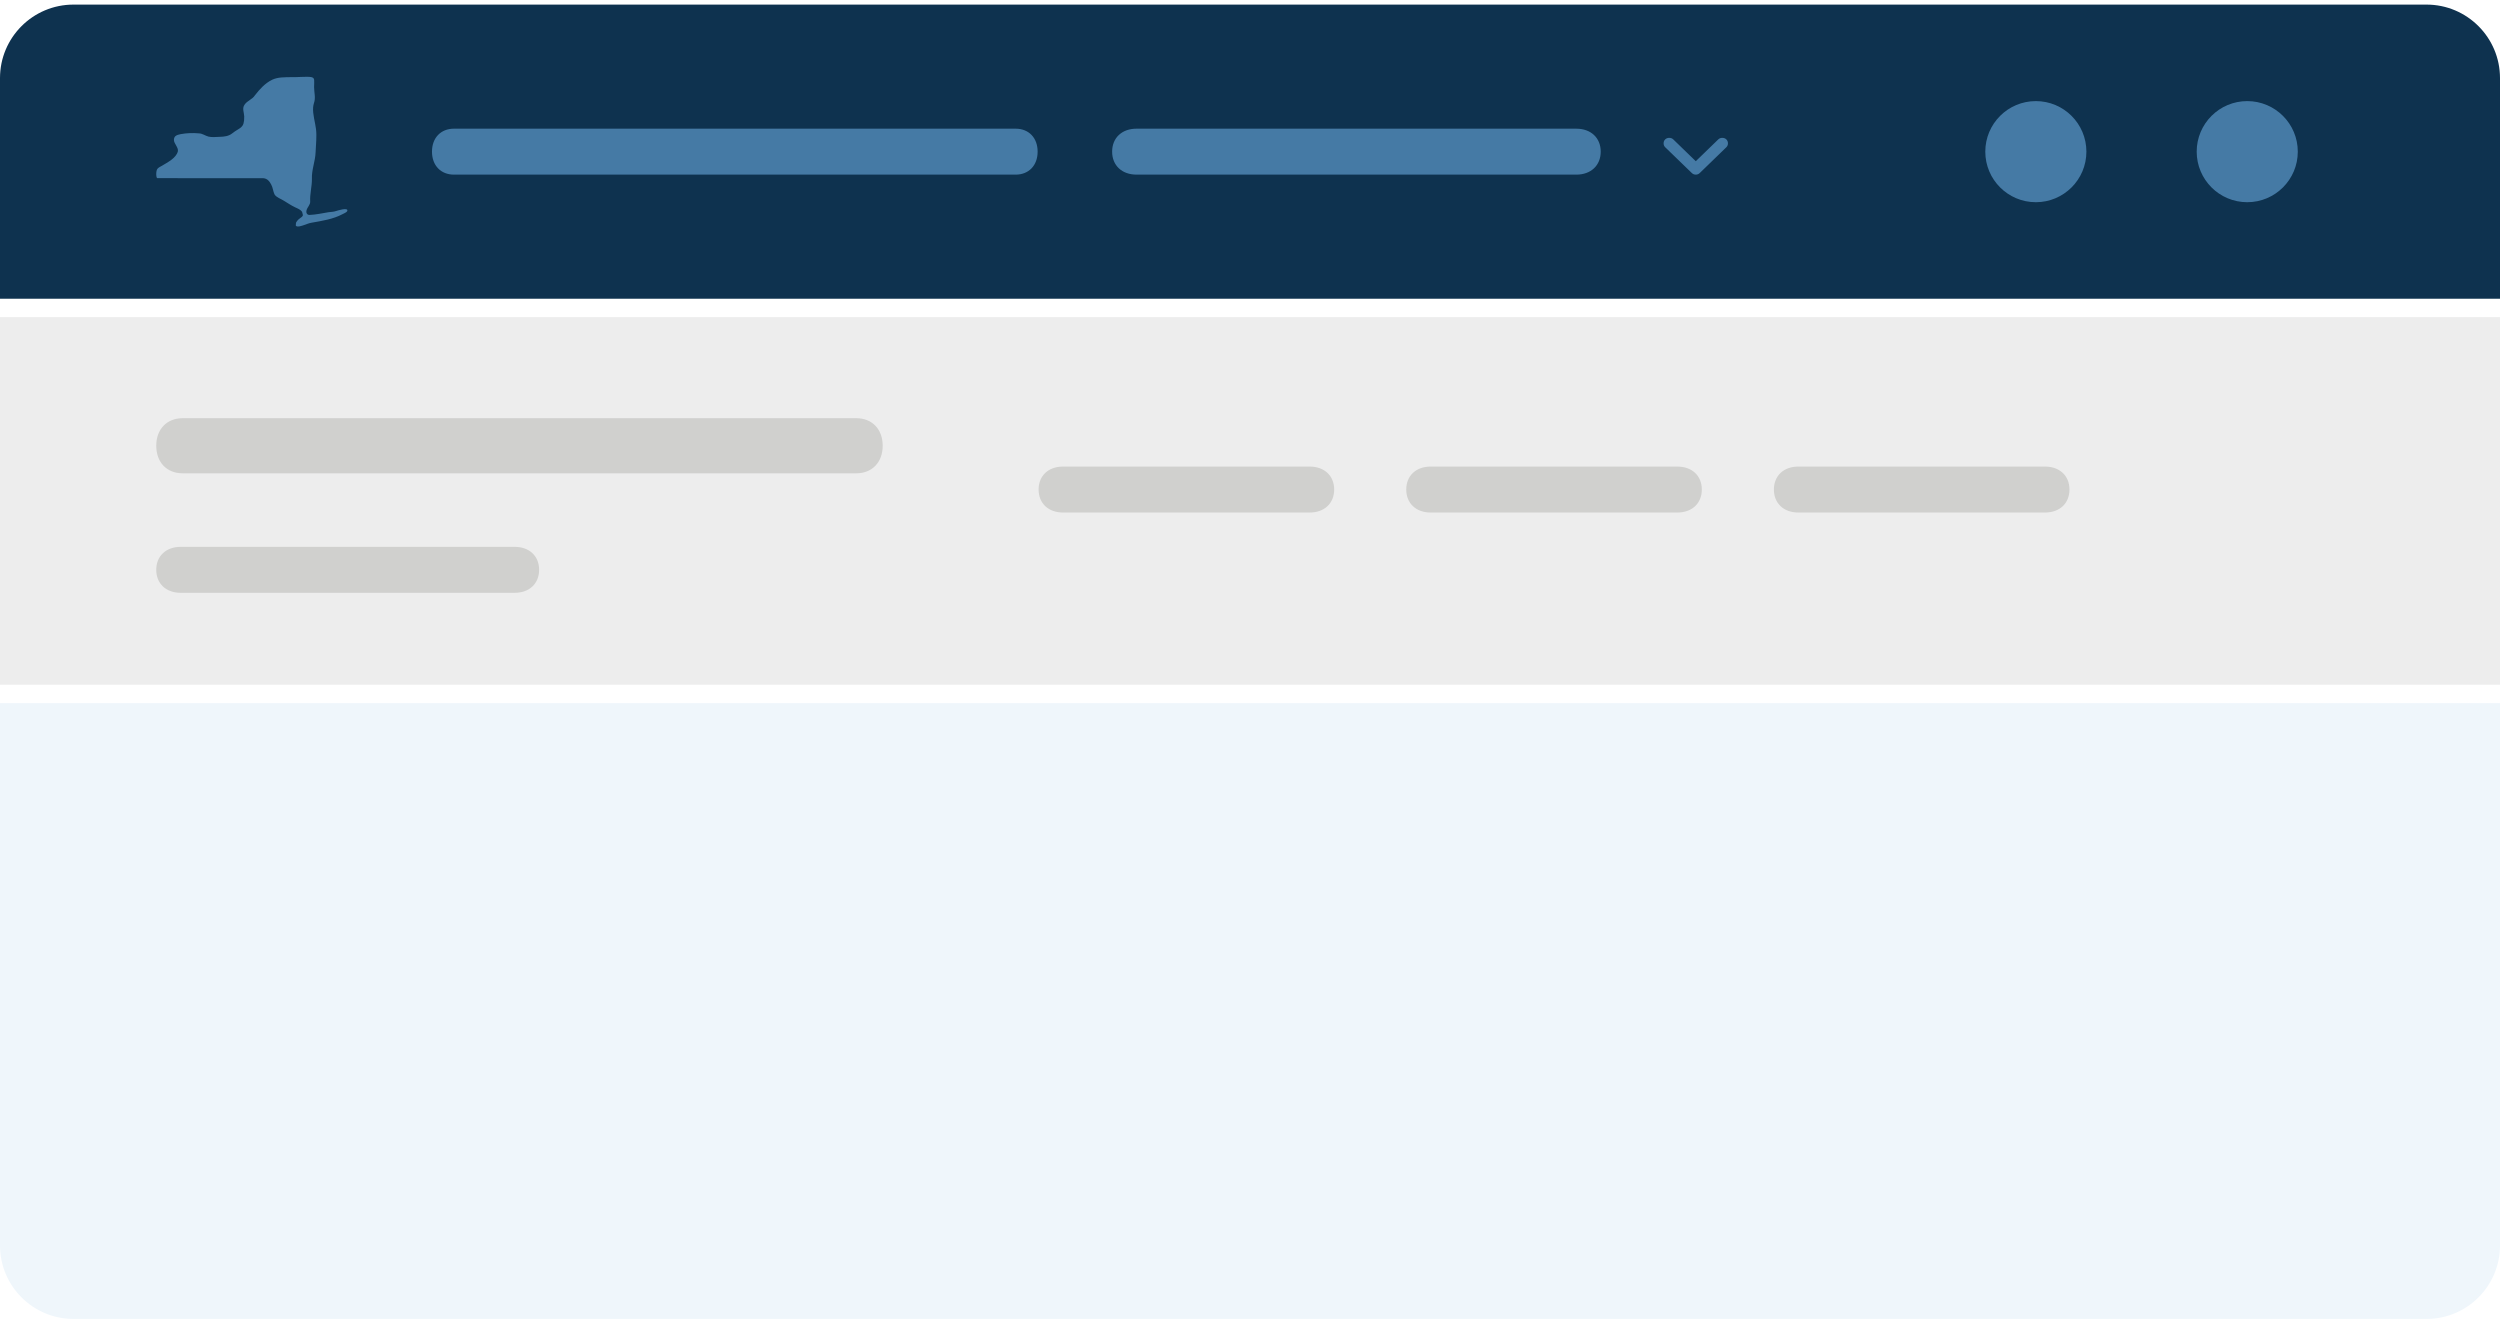
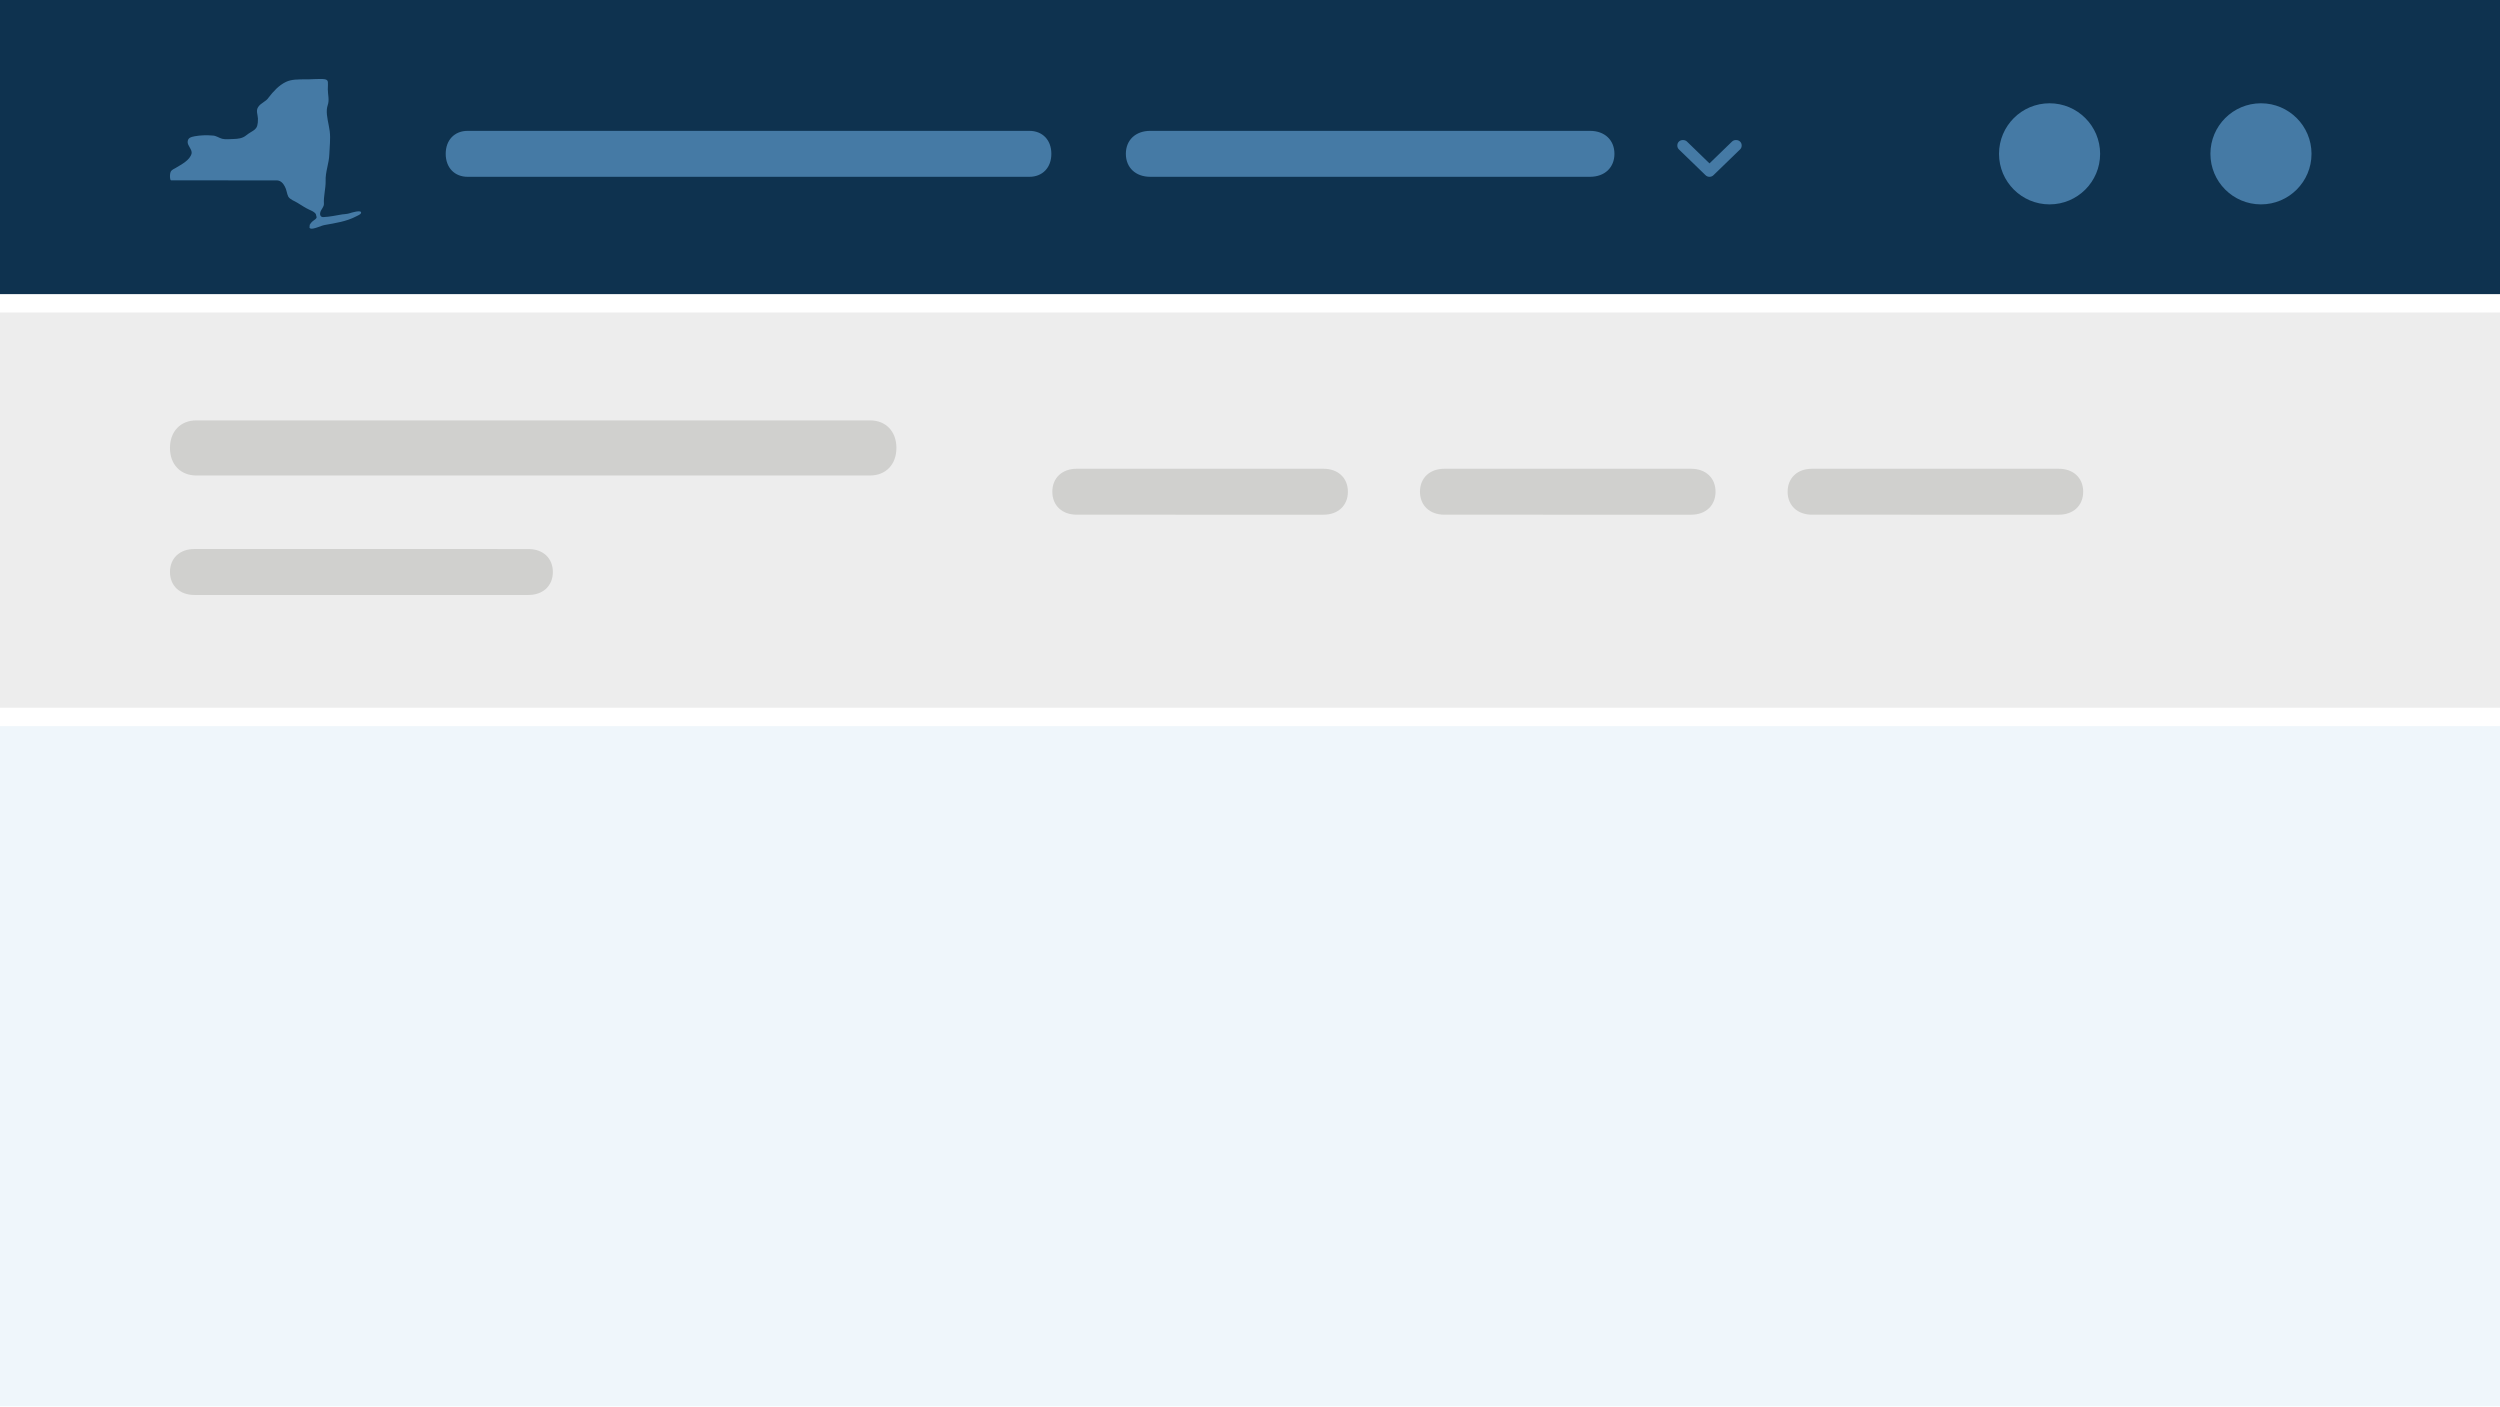
- <svg xmlns="http://www.w3.org/2000/svg" width="272" height="144" fill="none" viewBox="0 0 272 144">
-   <path fill="#eff6fb" d="M0 76.5h272v59a8 8 0 0 1-8 8H8a8 8 0 0 1-8-8z" />
-   <path fill="#0e324f" d="M0 8.5a8 8 0 0 1 8-8h256a8 8 0 0 1 8 8v24H0z" />
-   <circle cx="221.5" cy="16.5" r="5.5" fill="#457aa5" />
-   <circle cx="244.5" cy="16.5" r="5.5" fill="#457aa5" />
-   <path fill="#457aa5" d="M110.5 19H49.394C47.958 19 47 18 47 16.499S47.958 14 49.394 14H110.5c1.436 0 2.394.998 2.394 2.499 0 1.5-.958 2.501-2.394 2.501m61 0-47.842-.001c-1.595 0-2.658-1-2.658-2.5S122.063 14 123.658 14l47.842.001c1.594 0 2.658.998 2.658 2.498S173.094 19 171.5 19m13-1.46 2.448-2.373a.6.6 0 0 1 .44-.167q.267 0 .439.167a.57.57 0 0 1 .173.426.57.57 0 0 1-.173.426l-2.888 2.799a.6.6 0 0 1-.439.182.6.6 0 0 1-.439-.183l-2.888-2.798a.57.57 0 0 1-.173-.426q0-.258.173-.426a.6.6 0 0 1 .439-.167q.267 0 .44.167zM22.68 14.862c-.353-.091-.67-.352-1.052-.352a7.3 7.3 0 0 0-1.948.08c-.413.09-.745.165-.758.629-.004.41.515.827.43 1.247-.187.742-1.126 1.198-1.726 1.566-.154.082-.405.204-.51.35-.173.247-.135 1 0 1.001 2.141.007 8.578.01 11.55.008.39.033.646.308.831.668.19.327.212.758.368 1.086.2.344.712.488 1.03.7.416.249.803.523 1.254.73.25.114.568.237.72.482l.087.34c-.01.158-.22.28-.332.362a1.3 1.3 0 0 0-.42.474l-.023.314c.139.22.696.006.885-.056.262-.088.527-.206.8-.254 1.164-.206 2.354-.382 3.398-.934.148-.08.483-.204.524-.366.102-.405-1.096-.018-1.241.028-.259.091-.537.085-.807.125-.598.102-1.43.273-2.02.292-.297.031-.44-.196-.371-.49.082-.367.423-.593.4-.978-.048-.785.201-1.656.187-2.449-.043-.988.371-1.929.401-2.907.027-.84.147-1.68.044-2.515-.09-.739-.372-1.618-.314-2.363.014-.182.043-.294.093-.466.207-.573.011-1.176.013-1.74.001-.708.128-1.005-.325-1.089-.453-.083-1.724.04-2.213.008-.687.02-1.387-.015-2.01.278-.775.37-1.381 1.039-1.891 1.703-.278.444-.842.583-1.126 1.015-.289.4-.052.843-.036 1.28.019 1.35-.45 1.15-1.316 1.848-.375.301-.877.36-1.34.369-.369.01-.878.07-1.235-.024" />
-   <path fill="#ededed" d="M0 34.5h272v40H0z" />
-   <path fill="#d0d0ce" d="M93.165 51.497H19.872c-1.723 0-2.872-1.2-2.872-3s1.149-2.997 2.872-2.997h73.293c1.723 0 2.871 1.197 2.871 2.997s-1.148 3-2.871 3M56 64.497H19.658c-1.595 0-2.658-1.001-2.658-2.501s1.063-2.499 2.657-2.499L56 59.498c1.594 0 2.657.998 2.657 2.499 0 1.5-1.062 2.5-2.657 2.5m86.5-8.734h-26.842c-1.595 0-2.658-1.001-2.658-2.502s1.063-2.498 2.658-2.498l26.842.001c1.594 0 2.658.998 2.658 2.498s-1.064 2.501-2.658 2.501m40 0h-26.842c-1.595 0-2.658-1.001-2.658-2.502s1.063-2.498 2.658-2.498l26.842.001c1.594 0 2.658.998 2.658 2.498s-1.064 2.501-2.658 2.501m40 0h-26.842c-1.595 0-2.658-1.001-2.658-2.502s1.063-2.498 2.658-2.498l26.842.001c1.594 0 2.658.998 2.658 2.498s-1.064 2.501-2.658 2.501" />
+ <svg xmlns="http://www.w3.org/2000/svg" width="272" height="153" fill="none" viewBox="0 0 272 153">
+   <path fill="#eff6fb" d="M0 79h272v74H0z" />
+   <path fill="#0e324f" d="M0 0h272v32H0z" />
+   <path fill="#ededed" d="M0 34h272v43H0z" />
+   <circle cx="222.993" cy="16.737" r="5.5" fill="#457aa5" />
+   <circle cx="245.993" cy="16.737" r="5.5" fill="#457aa5" />
+   <path fill="#457aa5" d="M111.993 19.237H50.887c-1.436 0-2.394-1-2.394-2.502 0-1.5.958-2.498 2.394-2.498h61.106c1.437 0 2.394.998 2.394 2.498s-.957 2.502-2.394 2.502M172.993 19.237l-47.842-.001c-1.595 0-2.658-1-2.658-2.501s1.063-2.498 2.658-2.498h47.842c1.595 0 2.658.998 2.658 2.499 0 1.5-1.063 2.5-2.658 2.5M185.993 17.777l2.449-2.373a.6.6 0 0 1 .439-.167q.267 0 .44.167a.57.57 0 0 1 .172.426.57.57 0 0 1-.172.426l-2.888 2.798a.61.61 0 0 1-.44.183.6.6 0 0 1-.439-.183l-2.888-2.798a.57.57 0 0 1-.173-.426q0-.259.173-.426a.6.6 0 0 1 .439-.167q.267 0 .44.167zM24.174 15.099c-.354-.092-.67-.352-1.053-.352a7.3 7.3 0 0 0-1.948.079c-.413.09-.745.165-.757.63-.005.41.514.827.429 1.247-.186.742-1.126 1.198-1.726 1.566-.154.082-.405.203-.51.35-.173.246-.135 1 0 1 2.141.007 8.578.01 11.551.009.39.033.646.308.83.668.19.326.212.757.368 1.085.2.345.712.488 1.03.701.416.248.803.523 1.254.73.25.113.569.236.72.481l.087.341c-.01.158-.22.28-.332.362a1.3 1.3 0 0 0-.42.473l-.023.314c.139.221.696.007.885-.055.262-.088.528-.207.8-.254 1.164-.207 2.354-.382 3.398-.935.148-.079.483-.203.524-.366.102-.404-1.096-.017-1.24.029-.26.091-.538.085-.807.124-.599.103-1.43.273-2.021.292-.297.032-.44-.195-.371-.489.082-.368.423-.594.4-.979-.048-.784.201-1.656.187-2.448-.043-.988.371-1.929.401-2.908.027-.84.147-1.68.044-2.514-.09-.74-.372-1.618-.314-2.363.014-.182.043-.294.093-.466.207-.573.011-1.176.013-1.741.002-.708.128-1.004-.325-1.088s-1.724.04-2.213.008c-.687.019-1.386-.016-2.01.278-.775.37-1.381 1.038-1.891 1.703-.278.444-.841.582-1.125 1.015-.29.4-.053.843-.037 1.28.02 1.35-.45 1.15-1.316 1.847-.374.302-.876.36-1.34.37-.368.009-.878.069-1.235-.024" />
+   <path fill="#d0d0ce" d="M94.658 51.734H21.365c-1.723 0-2.872-1.2-2.872-3s1.149-2.997 2.872-2.997h73.293c1.723 0 2.872 1.197 2.872 2.997s-1.149 3-2.872 3M57.493 64.734l-36.342-.001c-1.595 0-2.658-1-2.658-2.5s1.063-2.5 2.658-2.5l36.342.002c1.595 0 2.658.998 2.658 2.498s-1.063 2.5-2.658 2.5M143.993 56l-26.842-.001c-1.595 0-2.658-1-2.658-2.5S115.556 51 117.151 51l26.842.001c1.595 0 2.658.998 2.658 2.498S145.588 56 143.993 56M183.993 56l-26.842-.001c-1.595 0-2.658-1-2.658-2.5S155.556 51 157.151 51l26.842.001c1.595 0 2.658.998 2.658 2.498S185.588 56 183.993 56M223.993 56l-26.842-.001c-1.595 0-2.658-1-2.658-2.5S195.556 51 197.151 51l26.842.001c1.595 0 2.658.998 2.658 2.498S225.588 56 223.993 56" />
</svg>
